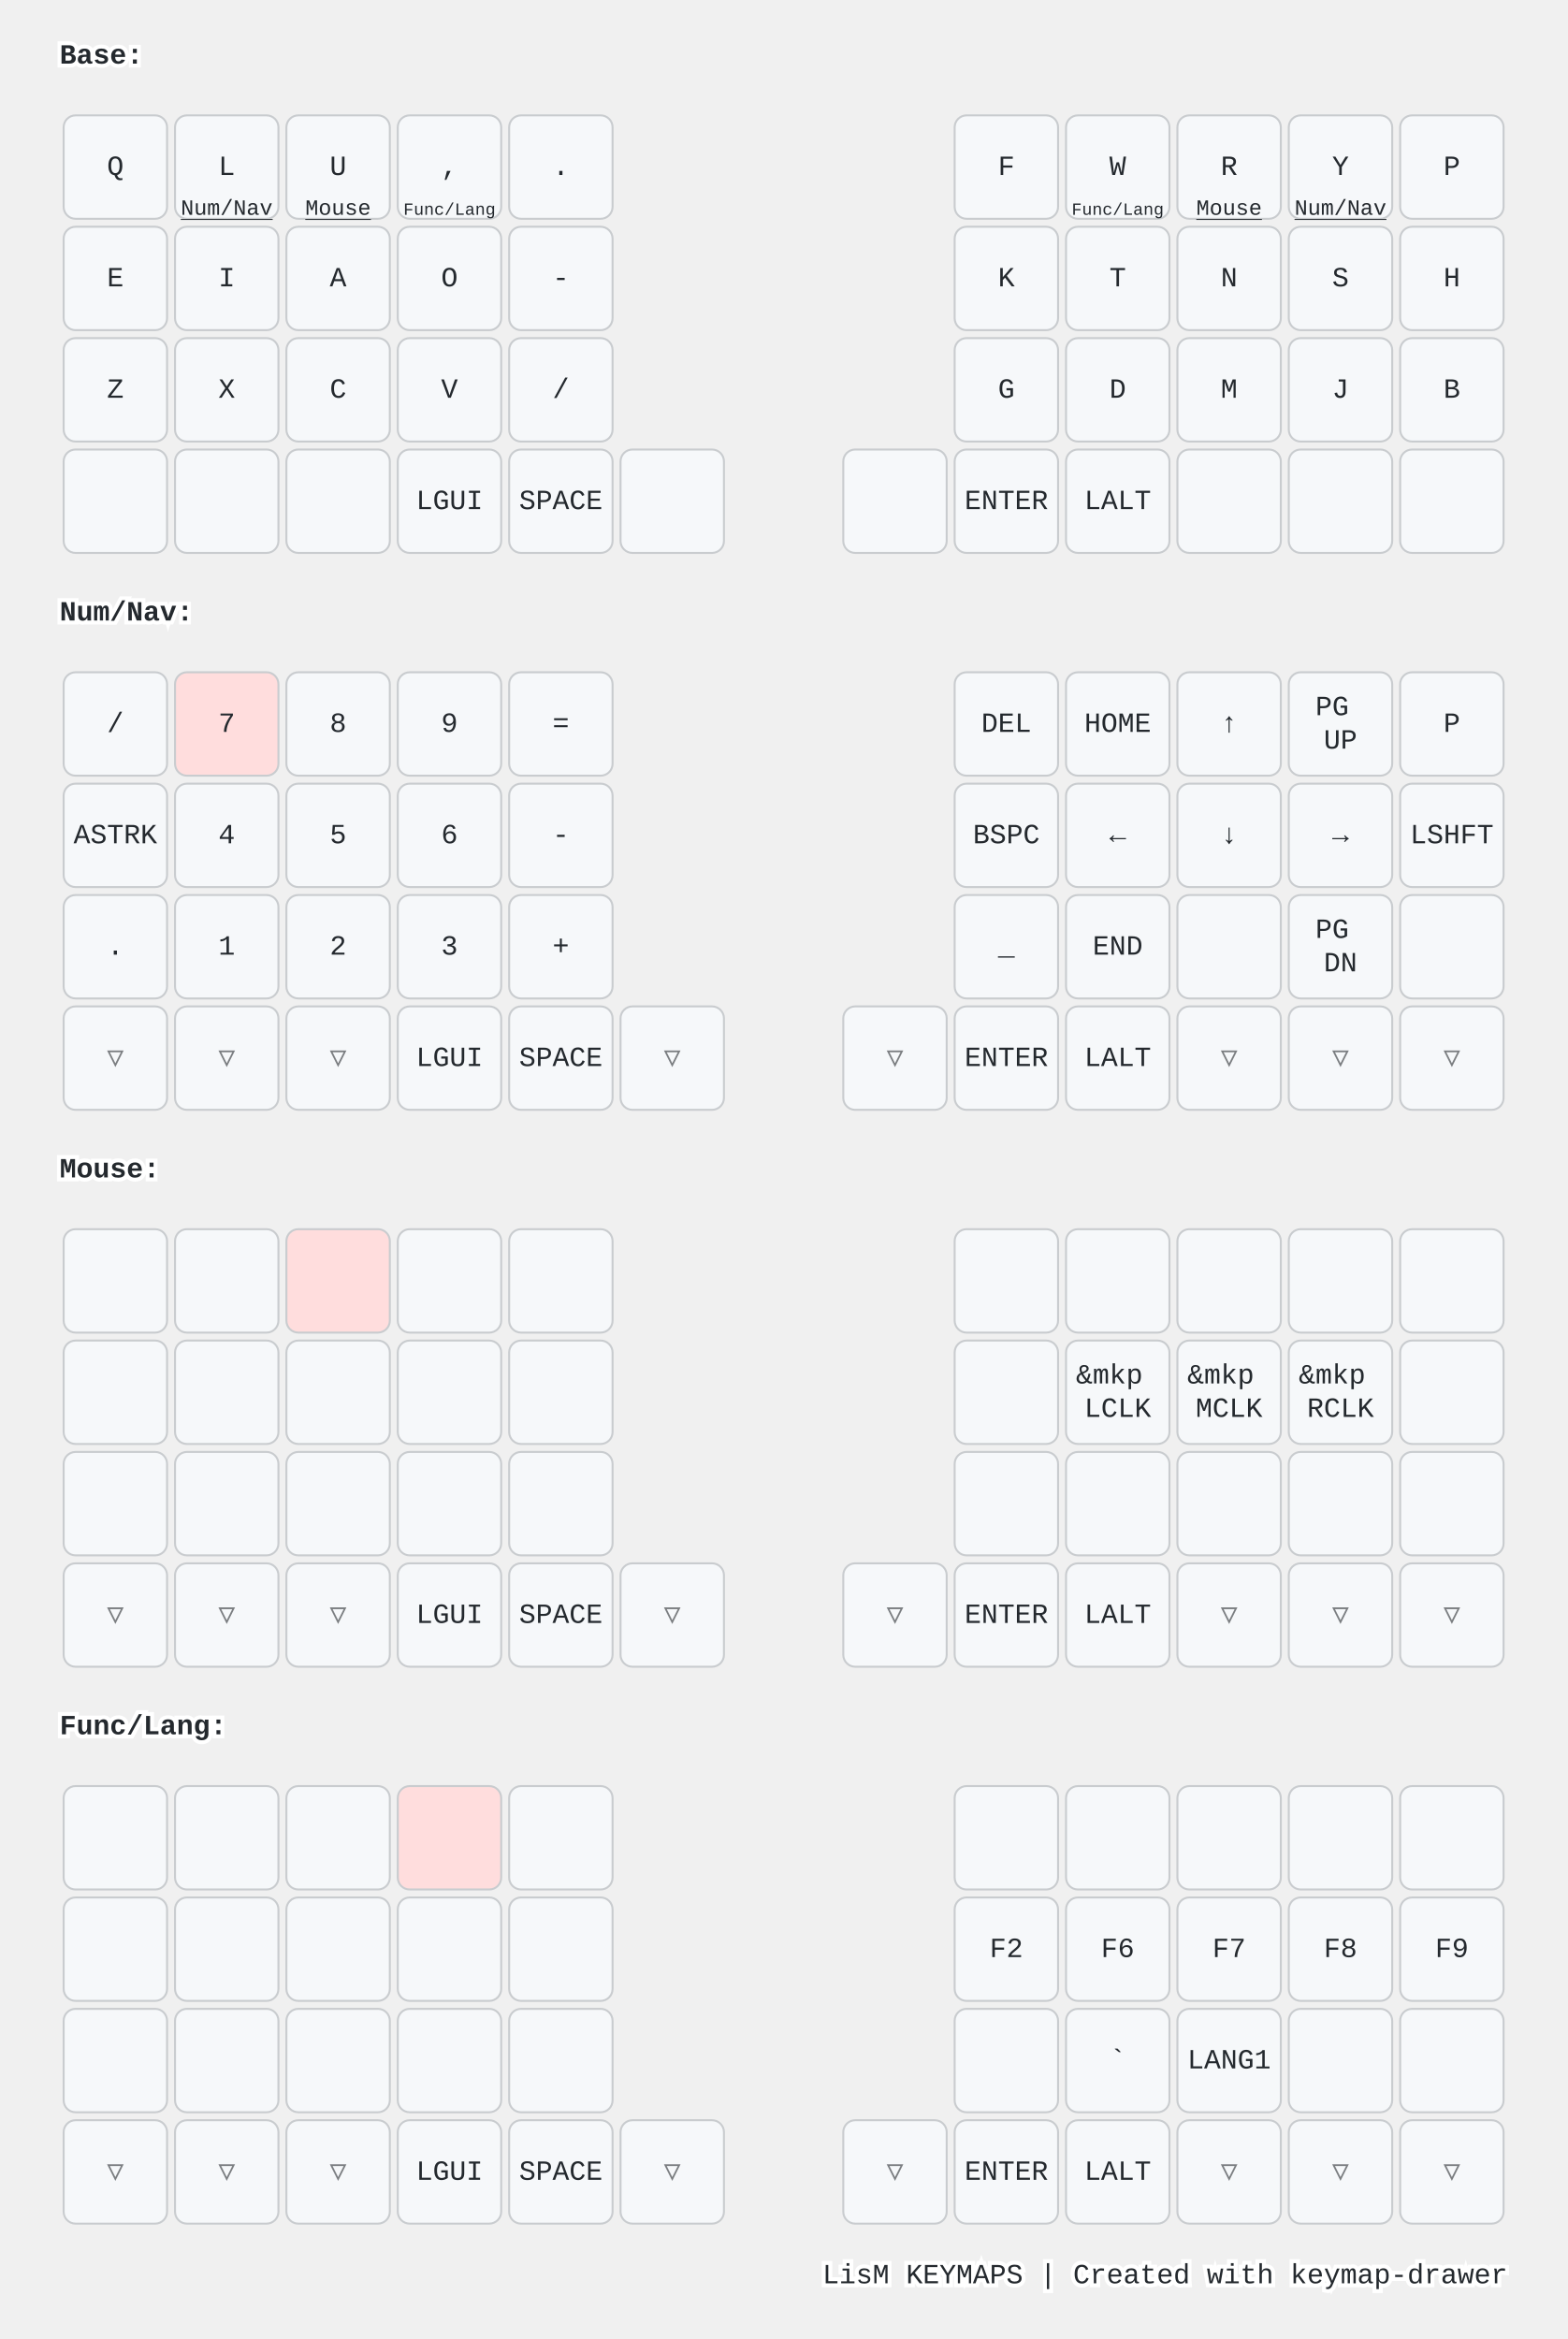
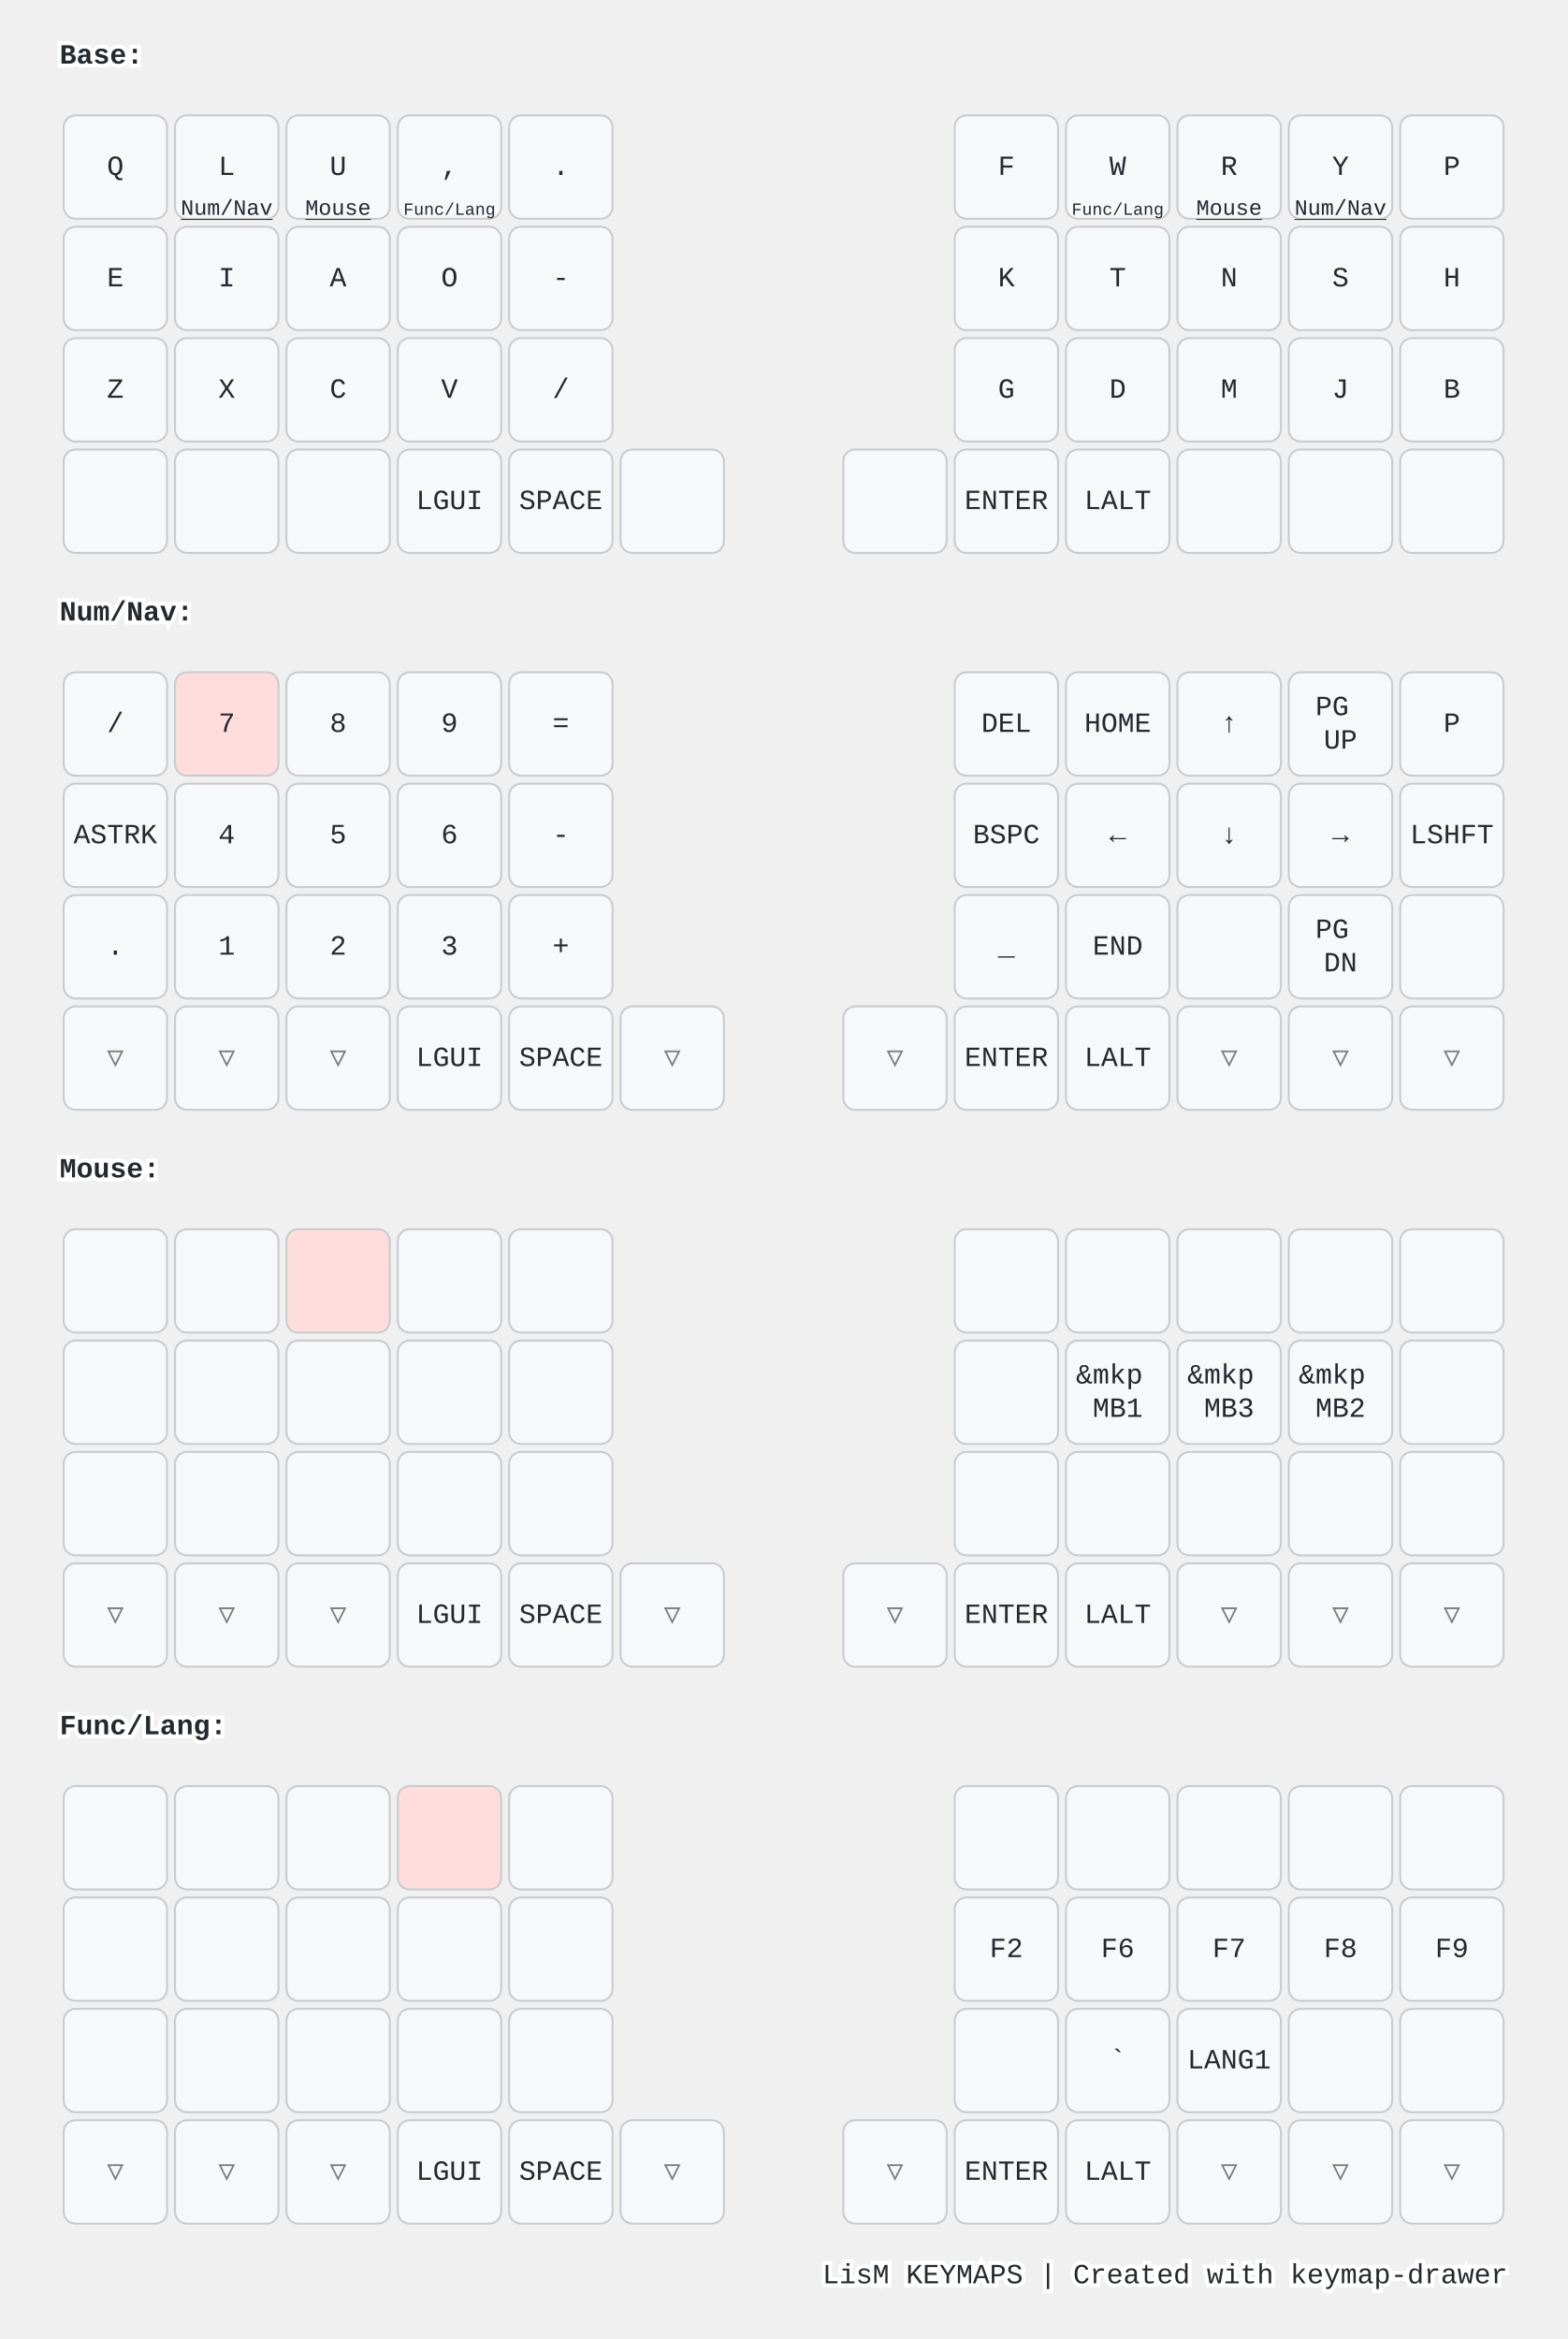
<svg xmlns="http://www.w3.org/2000/svg" width="788" height="1176" viewBox="0 0 788 1176" class="keymap">
  <style>/* inherit to force styles through use tags */
svg path {
    fill: inherit;
}

/* font and background color specifications */
svg.keymap {
    font-family: SFMono-Regular,Consolas,Liberation Mono,Menlo,monospace;
    font-size: 14px;
    font-kerning: normal;
    text-rendering: optimizeLegibility;
    fill: #24292e;
}

/* default key styling */
rect.key {
    fill: #f6f8fa;
}

rect.key, rect.combo {
    stroke: #c9cccf;
    stroke-width: 1;
}

/* default key side styling, only used is draw_key_sides is set */
rect.side {
    filter: brightness(90%);
}

/* color accent for combo boxes */
rect.combo, rect.combo-separate {
    fill: #cdf;
}

/* color accent for held keys */
rect.held, rect.combo.held {
    fill: #fdd;
}

/* color accent for ghost (optional) keys */
rect.ghost, rect.combo.ghost {
    stroke-dasharray: 4, 4;
    stroke-width: 2;
}

text {
    text-anchor: middle;
    dominant-baseline: middle;
}

/* styling for layer labels */
text.label {
    font-weight: bold;
    text-anchor: start;
    stroke: white;
    stroke-width: 4;
    paint-order: stroke;
}

/* styling for optional footer */
text.footer {
    text-anchor: end;
    dominant-baseline: auto;
    stroke: white;
    stroke-width: 4;
    paint-order: stroke;
}

/* styling for combo tap, and key non-tap label text */
text.combo, text.hold, text.shifted, text.left, text.right, text.tl, text.tr, text.bl, text.br {
    font-size: 11px;
}

text.hold, text.bl, text.br {
    text-anchor: middle;
    dominant-baseline: auto;
}

text.shifted, text.tl, text.tr {
    text-anchor: middle;
    dominant-baseline: hanging;
}

text.left, text.tl, text.bl {
    text-anchor: start;
}

text.right, text.tr, text.br {
    text-anchor: end;
}

text.layer-activator {
    text-decoration: underline;
}

/* styling for hold/shifted label text in combo box */
text.combo.hold, text.combo.shifted, text.combo.left, text.combo.right {
    font-size: 8px;
}

/* lighter symbol for transparent keys */
text.trans {
    fill: #7b7e81;
}

/* styling for combo dendrons */
path.combo {
    stroke-width: 1;
    stroke: gray;
    fill: none;
}

/* Start Tabler Icons Cleanup */
/* cannot use height/width with glyphs */
.icon-tabler &gt; path {
    fill: inherit;
    stroke: inherit;
    stroke-width: 2;
}
/* hide tabler's default box */
.icon-tabler &gt; path[stroke="none"][fill="none"] {
    visibility: hidden;
}
/* End Tabler Icons Cleanup */

@media (prefers-color-scheme: dark) {
svg.keymap { fill: #d1d6db; }
rect.key { fill: #3f4750; }
rect.key, rect.combo { stroke: #60666c; }
rect.combo, rect.combo-separate { fill: #1f3d7a; }
rect.held, rect.combo.held { fill: #854747; }
text.label, text.footer { stroke: black; }
text.trans { fill: #7e8184; }
path.combo { stroke: #7f7f7f; }

}</style>
  <g transform="translate(30, 0)" class="layer-Base">
    <text x="0" y="28" class="label" id="Base">Base:</text>
    <g transform="translate(0, 56)">
      <g transform="translate(28, 28)" class="key keypos-0">
        <rect rx="6" ry="6" x="-26" y="-26" width="52" height="52" class="key" />
        <text x="0" y="0" class="key tap">Q</text>
      </g>
      <g transform="translate(84, 28)" class="key keypos-1">
        <rect rx="6" ry="6" x="-26" y="-26" width="52" height="52" class="key" />
        <text x="0" y="0" class="key tap">L</text>
        <a href="#NumNav">
          <text x="0" y="24" class="key hold layer-activator">Num/Nav</text>
        </a>
      </g>
      <g transform="translate(140, 28)" class="key keypos-2">
        <rect rx="6" ry="6" x="-26" y="-26" width="52" height="52" class="key" />
        <text x="0" y="0" class="key tap">U</text>
        <a href="#Mouse">
          <text x="0" y="24" class="key hold layer-activator">Mouse</text>
        </a>
      </g>
      <g transform="translate(196, 28)" class="key keypos-3">
        <rect rx="6" ry="6" x="-26" y="-26" width="52" height="52" class="key" />
        <text x="0" y="0" class="key tap">,</text>
        <a href="#FuncLang">
          <text x="0" y="24" class="key hold layer-activator">
            <tspan style="font-size: 78%">Func/Lang</tspan>
          </text>
        </a>
      </g>
      <g transform="translate(252, 28)" class="key keypos-4">
        <rect rx="6" ry="6" x="-26" y="-26" width="52" height="52" class="key" />
        <text x="0" y="0" class="key tap">.</text>
      </g>
      <g transform="translate(476, 28)" class="key keypos-5">
        <rect rx="6" ry="6" x="-26" y="-26" width="52" height="52" class="key" />
        <text x="0" y="0" class="key tap">F</text>
      </g>
      <g transform="translate(532, 28)" class="key keypos-6">
        <rect rx="6" ry="6" x="-26" y="-26" width="52" height="52" class="key" />
        <text x="0" y="0" class="key tap">W</text>
        <a href="#FuncLang">
          <text x="0" y="24" class="key hold layer-activator">
            <tspan style="font-size: 78%">Func/Lang</tspan>
          </text>
        </a>
      </g>
      <g transform="translate(588, 28)" class="key keypos-7">
        <rect rx="6" ry="6" x="-26" y="-26" width="52" height="52" class="key" />
        <text x="0" y="0" class="key tap">R</text>
        <a href="#Mouse">
          <text x="0" y="24" class="key hold layer-activator">Mouse</text>
        </a>
      </g>
      <g transform="translate(644, 28)" class="key keypos-8">
        <rect rx="6" ry="6" x="-26" y="-26" width="52" height="52" class="key" />
        <text x="0" y="0" class="key tap">Y</text>
        <a href="#NumNav">
          <text x="0" y="24" class="key hold layer-activator">Num/Nav</text>
        </a>
      </g>
      <g transform="translate(700, 28)" class="key keypos-9">
        <rect rx="6" ry="6" x="-26" y="-26" width="52" height="52" class="key" />
        <text x="0" y="0" class="key tap">P</text>
      </g>
      <g transform="translate(28, 84)" class="key keypos-10">
        <rect rx="6" ry="6" x="-26" y="-26" width="52" height="52" class="key" />
        <text x="0" y="0" class="key tap">E</text>
      </g>
      <g transform="translate(84, 84)" class="key keypos-11">
        <rect rx="6" ry="6" x="-26" y="-26" width="52" height="52" class="key" />
        <text x="0" y="0" class="key tap">I</text>
      </g>
      <g transform="translate(140, 84)" class="key keypos-12">
        <rect rx="6" ry="6" x="-26" y="-26" width="52" height="52" class="key" />
        <text x="0" y="0" class="key tap">A</text>
      </g>
      <g transform="translate(196, 84)" class="key keypos-13">
        <rect rx="6" ry="6" x="-26" y="-26" width="52" height="52" class="key" />
        <text x="0" y="0" class="key tap">O</text>
      </g>
      <g transform="translate(252, 84)" class="key keypos-14">
        <rect rx="6" ry="6" x="-26" y="-26" width="52" height="52" class="key" />
        <text x="0" y="0" class="key tap">-</text>
      </g>
      <g transform="translate(476, 84)" class="key keypos-15">
        <rect rx="6" ry="6" x="-26" y="-26" width="52" height="52" class="key" />
        <text x="0" y="0" class="key tap">K</text>
      </g>
      <g transform="translate(532, 84)" class="key keypos-16">
        <rect rx="6" ry="6" x="-26" y="-26" width="52" height="52" class="key" />
        <text x="0" y="0" class="key tap">T</text>
      </g>
      <g transform="translate(588, 84)" class="key keypos-17">
        <rect rx="6" ry="6" x="-26" y="-26" width="52" height="52" class="key" />
        <text x="0" y="0" class="key tap">N</text>
      </g>
      <g transform="translate(644, 84)" class="key keypos-18">
        <rect rx="6" ry="6" x="-26" y="-26" width="52" height="52" class="key" />
        <text x="0" y="0" class="key tap">S</text>
      </g>
      <g transform="translate(700, 84)" class="key keypos-19">
        <rect rx="6" ry="6" x="-26" y="-26" width="52" height="52" class="key" />
        <text x="0" y="0" class="key tap">H</text>
      </g>
      <g transform="translate(28, 140)" class="key keypos-20">
        <rect rx="6" ry="6" x="-26" y="-26" width="52" height="52" class="key" />
        <text x="0" y="0" class="key tap">Z</text>
      </g>
      <g transform="translate(84, 140)" class="key keypos-21">
        <rect rx="6" ry="6" x="-26" y="-26" width="52" height="52" class="key" />
        <text x="0" y="0" class="key tap">X</text>
      </g>
      <g transform="translate(140, 140)" class="key keypos-22">
        <rect rx="6" ry="6" x="-26" y="-26" width="52" height="52" class="key" />
        <text x="0" y="0" class="key tap">C</text>
      </g>
      <g transform="translate(196, 140)" class="key keypos-23">
        <rect rx="6" ry="6" x="-26" y="-26" width="52" height="52" class="key" />
        <text x="0" y="0" class="key tap">V</text>
      </g>
      <g transform="translate(252, 140)" class="key keypos-24">
        <rect rx="6" ry="6" x="-26" y="-26" width="52" height="52" class="key" />
        <text x="0" y="0" class="key tap">/</text>
      </g>
      <g transform="translate(476, 140)" class="key keypos-25">
        <rect rx="6" ry="6" x="-26" y="-26" width="52" height="52" class="key" />
        <text x="0" y="0" class="key tap">G</text>
      </g>
      <g transform="translate(532, 140)" class="key keypos-26">
        <rect rx="6" ry="6" x="-26" y="-26" width="52" height="52" class="key" />
        <text x="0" y="0" class="key tap">D</text>
      </g>
      <g transform="translate(588, 140)" class="key keypos-27">
        <rect rx="6" ry="6" x="-26" y="-26" width="52" height="52" class="key" />
        <text x="0" y="0" class="key tap">M</text>
      </g>
      <g transform="translate(644, 140)" class="key keypos-28">
        <rect rx="6" ry="6" x="-26" y="-26" width="52" height="52" class="key" />
        <text x="0" y="0" class="key tap">J</text>
      </g>
      <g transform="translate(700, 140)" class="key keypos-29">
        <rect rx="6" ry="6" x="-26" y="-26" width="52" height="52" class="key" />
        <text x="0" y="0" class="key tap">B</text>
      </g>
      <g transform="translate(28, 196)" class="key keypos-30">
        <rect rx="6" ry="6" x="-26" y="-26" width="52" height="52" class="key" />
      </g>
      <g transform="translate(84, 196)" class="key keypos-31">
        <rect rx="6" ry="6" x="-26" y="-26" width="52" height="52" class="key" />
      </g>
      <g transform="translate(140, 196)" class="key keypos-32">
        <rect rx="6" ry="6" x="-26" y="-26" width="52" height="52" class="key" />
      </g>
      <g transform="translate(196, 196)" class="key keypos-33">
        <rect rx="6" ry="6" x="-26" y="-26" width="52" height="52" class="key" />
        <text x="0" y="0" class="key tap">LGUI</text>
      </g>
      <g transform="translate(252, 196)" class="key keypos-34">
        <rect rx="6" ry="6" x="-26" y="-26" width="52" height="52" class="key" />
        <text x="0" y="0" class="key tap">SPACE</text>
      </g>
      <g transform="translate(308, 196)" class="key keypos-35">
        <rect rx="6" ry="6" x="-26" y="-26" width="52" height="52" class="key" />
      </g>
      <g transform="translate(420, 196)" class="key keypos-36">
        <rect rx="6" ry="6" x="-26" y="-26" width="52" height="52" class="key" />
      </g>
      <g transform="translate(476, 196)" class="key keypos-37">
        <rect rx="6" ry="6" x="-26" y="-26" width="52" height="52" class="key" />
        <text x="0" y="0" class="key tap">ENTER</text>
      </g>
      <g transform="translate(532, 196)" class="key keypos-38">
        <rect rx="6" ry="6" x="-26" y="-26" width="52" height="52" class="key" />
        <text x="0" y="0" class="key tap">LALT</text>
      </g>
      <g transform="translate(588, 196)" class="key keypos-39">
        <rect rx="6" ry="6" x="-26" y="-26" width="52" height="52" class="key" />
      </g>
      <g transform="translate(644, 196)" class="key keypos-40">
        <rect rx="6" ry="6" x="-26" y="-26" width="52" height="52" class="key" />
      </g>
      <g transform="translate(700, 196)" class="key keypos-41">
        <rect rx="6" ry="6" x="-26" y="-26" width="52" height="52" class="key" />
      </g>
    </g>
  </g>
  <g transform="translate(30, 280)" class="layer-Num/Nav">
    <text x="0" y="28" class="label" id="NumNav">Num/Nav:</text>
    <g transform="translate(0, 56)">
      <g transform="translate(28, 28)" class="key keypos-0">
        <rect rx="6" ry="6" x="-26" y="-26" width="52" height="52" class="key" />
        <text x="0" y="0" class="key tap">/</text>
      </g>
      <g transform="translate(84, 28)" class="key held keypos-1">
        <rect rx="6" ry="6" x="-26" y="-26" width="52" height="52" class="key held" />
        <text x="0" y="0" class="key held tap">7</text>
      </g>
      <g transform="translate(140, 28)" class="key keypos-2">
        <rect rx="6" ry="6" x="-26" y="-26" width="52" height="52" class="key" />
        <text x="0" y="0" class="key tap">8</text>
      </g>
      <g transform="translate(196, 28)" class="key keypos-3">
        <rect rx="6" ry="6" x="-26" y="-26" width="52" height="52" class="key" />
        <text x="0" y="0" class="key tap">9</text>
      </g>
      <g transform="translate(252, 28)" class="key keypos-4">
        <rect rx="6" ry="6" x="-26" y="-26" width="52" height="52" class="key" />
        <text x="0" y="0" class="key tap">=</text>
      </g>
      <g transform="translate(476, 28)" class="key keypos-5">
        <rect rx="6" ry="6" x="-26" y="-26" width="52" height="52" class="key" />
        <text x="0" y="0" class="key tap">DEL</text>
      </g>
      <g transform="translate(532, 28)" class="key keypos-6">
        <rect rx="6" ry="6" x="-26" y="-26" width="52" height="52" class="key" />
        <text x="0" y="0" class="key tap">HOME</text>
      </g>
      <g transform="translate(588, 28)" class="key keypos-7">
        <rect rx="6" ry="6" x="-26" y="-26" width="52" height="52" class="key" />
        <text x="0" y="0" class="key tap">↑</text>
      </g>
      <g transform="translate(644, 28)" class="key keypos-8">
        <rect rx="6" ry="6" x="-26" y="-26" width="52" height="52" class="key" />
        <text x="0" y="0" class="key tap">
          <tspan x="0" dy="-0.6em">PG</tspan>
          <tspan x="0" dy="1.2em">UP</tspan>
        </text>
      </g>
      <g transform="translate(700, 28)" class="key keypos-9">
        <rect rx="6" ry="6" x="-26" y="-26" width="52" height="52" class="key" />
        <text x="0" y="0" class="key tap">P</text>
      </g>
      <g transform="translate(28, 84)" class="key keypos-10">
        <rect rx="6" ry="6" x="-26" y="-26" width="52" height="52" class="key" />
        <text x="0" y="0" class="key tap">ASTRK</text>
      </g>
      <g transform="translate(84, 84)" class="key keypos-11">
        <rect rx="6" ry="6" x="-26" y="-26" width="52" height="52" class="key" />
        <text x="0" y="0" class="key tap">4</text>
      </g>
      <g transform="translate(140, 84)" class="key keypos-12">
        <rect rx="6" ry="6" x="-26" y="-26" width="52" height="52" class="key" />
        <text x="0" y="0" class="key tap">5</text>
      </g>
      <g transform="translate(196, 84)" class="key keypos-13">
        <rect rx="6" ry="6" x="-26" y="-26" width="52" height="52" class="key" />
        <text x="0" y="0" class="key tap">6</text>
      </g>
      <g transform="translate(252, 84)" class="key keypos-14">
        <rect rx="6" ry="6" x="-26" y="-26" width="52" height="52" class="key" />
        <text x="0" y="0" class="key tap">-</text>
      </g>
      <g transform="translate(476, 84)" class="key keypos-15">
        <rect rx="6" ry="6" x="-26" y="-26" width="52" height="52" class="key" />
        <text x="0" y="0" class="key tap">BSPC</text>
      </g>
      <g transform="translate(532, 84)" class="key keypos-16">
        <rect rx="6" ry="6" x="-26" y="-26" width="52" height="52" class="key" />
        <text x="0" y="0" class="key tap">←</text>
      </g>
      <g transform="translate(588, 84)" class="key keypos-17">
        <rect rx="6" ry="6" x="-26" y="-26" width="52" height="52" class="key" />
        <text x="0" y="0" class="key tap">↓</text>
      </g>
      <g transform="translate(644, 84)" class="key keypos-18">
        <rect rx="6" ry="6" x="-26" y="-26" width="52" height="52" class="key" />
        <text x="0" y="0" class="key tap">→</text>
      </g>
      <g transform="translate(700, 84)" class="key keypos-19">
        <rect rx="6" ry="6" x="-26" y="-26" width="52" height="52" class="key" />
        <text x="0" y="0" class="key tap">LSHFT</text>
      </g>
      <g transform="translate(28, 140)" class="key keypos-20">
        <rect rx="6" ry="6" x="-26" y="-26" width="52" height="52" class="key" />
        <text x="0" y="0" class="key tap">.</text>
      </g>
      <g transform="translate(84, 140)" class="key keypos-21">
        <rect rx="6" ry="6" x="-26" y="-26" width="52" height="52" class="key" />
        <text x="0" y="0" class="key tap">1</text>
      </g>
      <g transform="translate(140, 140)" class="key keypos-22">
        <rect rx="6" ry="6" x="-26" y="-26" width="52" height="52" class="key" />
        <text x="0" y="0" class="key tap">2</text>
      </g>
      <g transform="translate(196, 140)" class="key keypos-23">
        <rect rx="6" ry="6" x="-26" y="-26" width="52" height="52" class="key" />
        <text x="0" y="0" class="key tap">3</text>
      </g>
      <g transform="translate(252, 140)" class="key keypos-24">
        <rect rx="6" ry="6" x="-26" y="-26" width="52" height="52" class="key" />
        <text x="0" y="0" class="key tap">+</text>
      </g>
      <g transform="translate(476, 140)" class="key keypos-25">
        <rect rx="6" ry="6" x="-26" y="-26" width="52" height="52" class="key" />
        <text x="0" y="0" class="key tap">_</text>
      </g>
      <g transform="translate(532, 140)" class="key keypos-26">
        <rect rx="6" ry="6" x="-26" y="-26" width="52" height="52" class="key" />
        <text x="0" y="0" class="key tap">END</text>
      </g>
      <g transform="translate(588, 140)" class="key keypos-27">
        <rect rx="6" ry="6" x="-26" y="-26" width="52" height="52" class="key" />
      </g>
      <g transform="translate(644, 140)" class="key keypos-28">
        <rect rx="6" ry="6" x="-26" y="-26" width="52" height="52" class="key" />
        <text x="0" y="0" class="key tap">
          <tspan x="0" dy="-0.6em">PG</tspan>
          <tspan x="0" dy="1.2em">DN</tspan>
        </text>
      </g>
      <g transform="translate(700, 140)" class="key keypos-29">
        <rect rx="6" ry="6" x="-26" y="-26" width="52" height="52" class="key" />
      </g>
      <g transform="translate(28, 196)" class="key trans keypos-30">
        <rect rx="6" ry="6" x="-26" y="-26" width="52" height="52" class="key trans" />
        <text x="0" y="0" class="key trans tap">▽</text>
      </g>
      <g transform="translate(84, 196)" class="key trans keypos-31">
        <rect rx="6" ry="6" x="-26" y="-26" width="52" height="52" class="key trans" />
        <text x="0" y="0" class="key trans tap">▽</text>
      </g>
      <g transform="translate(140, 196)" class="key trans keypos-32">
        <rect rx="6" ry="6" x="-26" y="-26" width="52" height="52" class="key trans" />
        <text x="0" y="0" class="key trans tap">▽</text>
      </g>
      <g transform="translate(196, 196)" class="key keypos-33">
        <rect rx="6" ry="6" x="-26" y="-26" width="52" height="52" class="key" />
        <text x="0" y="0" class="key tap">LGUI</text>
      </g>
      <g transform="translate(252, 196)" class="key keypos-34">
        <rect rx="6" ry="6" x="-26" y="-26" width="52" height="52" class="key" />
        <text x="0" y="0" class="key tap">SPACE</text>
      </g>
      <g transform="translate(308, 196)" class="key trans keypos-35">
        <rect rx="6" ry="6" x="-26" y="-26" width="52" height="52" class="key trans" />
        <text x="0" y="0" class="key trans tap">▽</text>
      </g>
      <g transform="translate(420, 196)" class="key trans keypos-36">
        <rect rx="6" ry="6" x="-26" y="-26" width="52" height="52" class="key trans" />
        <text x="0" y="0" class="key trans tap">▽</text>
      </g>
      <g transform="translate(476, 196)" class="key keypos-37">
        <rect rx="6" ry="6" x="-26" y="-26" width="52" height="52" class="key" />
        <text x="0" y="0" class="key tap">ENTER</text>
      </g>
      <g transform="translate(532, 196)" class="key keypos-38">
        <rect rx="6" ry="6" x="-26" y="-26" width="52" height="52" class="key" />
        <text x="0" y="0" class="key tap">LALT</text>
      </g>
      <g transform="translate(588, 196)" class="key trans keypos-39">
        <rect rx="6" ry="6" x="-26" y="-26" width="52" height="52" class="key trans" />
        <text x="0" y="0" class="key trans tap">▽</text>
      </g>
      <g transform="translate(644, 196)" class="key trans keypos-40">
        <rect rx="6" ry="6" x="-26" y="-26" width="52" height="52" class="key trans" />
        <text x="0" y="0" class="key trans tap">▽</text>
      </g>
      <g transform="translate(700, 196)" class="key trans keypos-41">
        <rect rx="6" ry="6" x="-26" y="-26" width="52" height="52" class="key trans" />
        <text x="0" y="0" class="key trans tap">▽</text>
      </g>
    </g>
  </g>
  <g transform="translate(30, 560)" class="layer-Mouse">
    <text x="0" y="28" class="label" id="Mouse">Mouse:</text>
    <g transform="translate(0, 56)">
      <g transform="translate(28, 28)" class="key keypos-0">
        <rect rx="6" ry="6" x="-26" y="-26" width="52" height="52" class="key" />
      </g>
      <g transform="translate(84, 28)" class="key keypos-1">
        <rect rx="6" ry="6" x="-26" y="-26" width="52" height="52" class="key" />
      </g>
      <g transform="translate(140, 28)" class="key held keypos-2">
        <rect rx="6" ry="6" x="-26" y="-26" width="52" height="52" class="key held" />
      </g>
      <g transform="translate(196, 28)" class="key keypos-3">
        <rect rx="6" ry="6" x="-26" y="-26" width="52" height="52" class="key" />
      </g>
      <g transform="translate(252, 28)" class="key keypos-4">
        <rect rx="6" ry="6" x="-26" y="-26" width="52" height="52" class="key" />
      </g>
      <g transform="translate(476, 28)" class="key keypos-5">
        <rect rx="6" ry="6" x="-26" y="-26" width="52" height="52" class="key" />
      </g>
      <g transform="translate(532, 28)" class="key keypos-6">
        <rect rx="6" ry="6" x="-26" y="-26" width="52" height="52" class="key" />
      </g>
      <g transform="translate(588, 28)" class="key keypos-7">
        <rect rx="6" ry="6" x="-26" y="-26" width="52" height="52" class="key" />
      </g>
      <g transform="translate(644, 28)" class="key keypos-8">
        <rect rx="6" ry="6" x="-26" y="-26" width="52" height="52" class="key" />
      </g>
      <g transform="translate(700, 28)" class="key keypos-9">
        <rect rx="6" ry="6" x="-26" y="-26" width="52" height="52" class="key" />
      </g>
      <g transform="translate(28, 84)" class="key keypos-10">
        <rect rx="6" ry="6" x="-26" y="-26" width="52" height="52" class="key" />
      </g>
      <g transform="translate(84, 84)" class="key keypos-11">
        <rect rx="6" ry="6" x="-26" y="-26" width="52" height="52" class="key" />
      </g>
      <g transform="translate(140, 84)" class="key keypos-12">
        <rect rx="6" ry="6" x="-26" y="-26" width="52" height="52" class="key" />
      </g>
      <g transform="translate(196, 84)" class="key keypos-13">
        <rect rx="6" ry="6" x="-26" y="-26" width="52" height="52" class="key" />
      </g>
      <g transform="translate(252, 84)" class="key keypos-14">
        <rect rx="6" ry="6" x="-26" y="-26" width="52" height="52" class="key" />
      </g>
      <g transform="translate(476, 84)" class="key keypos-15">
        <rect rx="6" ry="6" x="-26" y="-26" width="52" height="52" class="key" />
      </g>
      <g transform="translate(532, 84)" class="key keypos-16">
        <rect rx="6" ry="6" x="-26" y="-26" width="52" height="52" class="key" />
        <text x="0" y="0" class="key tap">
          <tspan x="0" dy="-0.6em">&amp;mkp</tspan>
-           <tspan x="0" dy="1.2em">LCLK</tspan>
+           <tspan x="0" dy="1.2em">MB1</tspan>
        </text>
      </g>
      <g transform="translate(588, 84)" class="key keypos-17">
        <rect rx="6" ry="6" x="-26" y="-26" width="52" height="52" class="key" />
        <text x="0" y="0" class="key tap">
          <tspan x="0" dy="-0.6em">&amp;mkp</tspan>
-           <tspan x="0" dy="1.2em">MCLK</tspan>
+           <tspan x="0" dy="1.2em">MB3</tspan>
        </text>
      </g>
      <g transform="translate(644, 84)" class="key keypos-18">
        <rect rx="6" ry="6" x="-26" y="-26" width="52" height="52" class="key" />
        <text x="0" y="0" class="key tap">
          <tspan x="0" dy="-0.6em">&amp;mkp</tspan>
-           <tspan x="0" dy="1.2em">RCLK</tspan>
+           <tspan x="0" dy="1.2em">MB2</tspan>
        </text>
      </g>
      <g transform="translate(700, 84)" class="key keypos-19">
        <rect rx="6" ry="6" x="-26" y="-26" width="52" height="52" class="key" />
      </g>
      <g transform="translate(28, 140)" class="key keypos-20">
        <rect rx="6" ry="6" x="-26" y="-26" width="52" height="52" class="key" />
      </g>
      <g transform="translate(84, 140)" class="key keypos-21">
        <rect rx="6" ry="6" x="-26" y="-26" width="52" height="52" class="key" />
      </g>
      <g transform="translate(140, 140)" class="key keypos-22">
        <rect rx="6" ry="6" x="-26" y="-26" width="52" height="52" class="key" />
      </g>
      <g transform="translate(196, 140)" class="key keypos-23">
        <rect rx="6" ry="6" x="-26" y="-26" width="52" height="52" class="key" />
      </g>
      <g transform="translate(252, 140)" class="key keypos-24">
        <rect rx="6" ry="6" x="-26" y="-26" width="52" height="52" class="key" />
      </g>
      <g transform="translate(476, 140)" class="key keypos-25">
        <rect rx="6" ry="6" x="-26" y="-26" width="52" height="52" class="key" />
      </g>
      <g transform="translate(532, 140)" class="key keypos-26">
        <rect rx="6" ry="6" x="-26" y="-26" width="52" height="52" class="key" />
      </g>
      <g transform="translate(588, 140)" class="key keypos-27">
        <rect rx="6" ry="6" x="-26" y="-26" width="52" height="52" class="key" />
      </g>
      <g transform="translate(644, 140)" class="key keypos-28">
        <rect rx="6" ry="6" x="-26" y="-26" width="52" height="52" class="key" />
      </g>
      <g transform="translate(700, 140)" class="key keypos-29">
        <rect rx="6" ry="6" x="-26" y="-26" width="52" height="52" class="key" />
      </g>
      <g transform="translate(28, 196)" class="key trans keypos-30">
        <rect rx="6" ry="6" x="-26" y="-26" width="52" height="52" class="key trans" />
        <text x="0" y="0" class="key trans tap">▽</text>
      </g>
      <g transform="translate(84, 196)" class="key trans keypos-31">
        <rect rx="6" ry="6" x="-26" y="-26" width="52" height="52" class="key trans" />
        <text x="0" y="0" class="key trans tap">▽</text>
      </g>
      <g transform="translate(140, 196)" class="key trans keypos-32">
        <rect rx="6" ry="6" x="-26" y="-26" width="52" height="52" class="key trans" />
        <text x="0" y="0" class="key trans tap">▽</text>
      </g>
      <g transform="translate(196, 196)" class="key keypos-33">
        <rect rx="6" ry="6" x="-26" y="-26" width="52" height="52" class="key" />
        <text x="0" y="0" class="key tap">LGUI</text>
      </g>
      <g transform="translate(252, 196)" class="key keypos-34">
        <rect rx="6" ry="6" x="-26" y="-26" width="52" height="52" class="key" />
        <text x="0" y="0" class="key tap">SPACE</text>
      </g>
      <g transform="translate(308, 196)" class="key trans keypos-35">
        <rect rx="6" ry="6" x="-26" y="-26" width="52" height="52" class="key trans" />
        <text x="0" y="0" class="key trans tap">▽</text>
      </g>
      <g transform="translate(420, 196)" class="key trans keypos-36">
        <rect rx="6" ry="6" x="-26" y="-26" width="52" height="52" class="key trans" />
        <text x="0" y="0" class="key trans tap">▽</text>
      </g>
      <g transform="translate(476, 196)" class="key keypos-37">
        <rect rx="6" ry="6" x="-26" y="-26" width="52" height="52" class="key" />
        <text x="0" y="0" class="key tap">ENTER</text>
      </g>
      <g transform="translate(532, 196)" class="key keypos-38">
        <rect rx="6" ry="6" x="-26" y="-26" width="52" height="52" class="key" />
        <text x="0" y="0" class="key tap">LALT</text>
      </g>
      <g transform="translate(588, 196)" class="key trans keypos-39">
        <rect rx="6" ry="6" x="-26" y="-26" width="52" height="52" class="key trans" />
        <text x="0" y="0" class="key trans tap">▽</text>
      </g>
      <g transform="translate(644, 196)" class="key trans keypos-40">
        <rect rx="6" ry="6" x="-26" y="-26" width="52" height="52" class="key trans" />
        <text x="0" y="0" class="key trans tap">▽</text>
      </g>
      <g transform="translate(700, 196)" class="key trans keypos-41">
        <rect rx="6" ry="6" x="-26" y="-26" width="52" height="52" class="key trans" />
        <text x="0" y="0" class="key trans tap">▽</text>
      </g>
    </g>
  </g>
  <g transform="translate(30, 840)" class="layer-Func/Lang">
    <text x="0" y="28" class="label" id="FuncLang">Func/Lang:</text>
    <g transform="translate(0, 56)">
      <g transform="translate(28, 28)" class="key keypos-0">
        <rect rx="6" ry="6" x="-26" y="-26" width="52" height="52" class="key" />
      </g>
      <g transform="translate(84, 28)" class="key keypos-1">
        <rect rx="6" ry="6" x="-26" y="-26" width="52" height="52" class="key" />
      </g>
      <g transform="translate(140, 28)" class="key keypos-2">
        <rect rx="6" ry="6" x="-26" y="-26" width="52" height="52" class="key" />
      </g>
      <g transform="translate(196, 28)" class="key held keypos-3">
        <rect rx="6" ry="6" x="-26" y="-26" width="52" height="52" class="key held" />
      </g>
      <g transform="translate(252, 28)" class="key keypos-4">
        <rect rx="6" ry="6" x="-26" y="-26" width="52" height="52" class="key" />
      </g>
      <g transform="translate(476, 28)" class="key keypos-5">
        <rect rx="6" ry="6" x="-26" y="-26" width="52" height="52" class="key" />
      </g>
      <g transform="translate(532, 28)" class="key keypos-6">
        <rect rx="6" ry="6" x="-26" y="-26" width="52" height="52" class="key" />
      </g>
      <g transform="translate(588, 28)" class="key keypos-7">
        <rect rx="6" ry="6" x="-26" y="-26" width="52" height="52" class="key" />
      </g>
      <g transform="translate(644, 28)" class="key keypos-8">
        <rect rx="6" ry="6" x="-26" y="-26" width="52" height="52" class="key" />
      </g>
      <g transform="translate(700, 28)" class="key keypos-9">
        <rect rx="6" ry="6" x="-26" y="-26" width="52" height="52" class="key" />
      </g>
      <g transform="translate(28, 84)" class="key keypos-10">
        <rect rx="6" ry="6" x="-26" y="-26" width="52" height="52" class="key" />
      </g>
      <g transform="translate(84, 84)" class="key keypos-11">
        <rect rx="6" ry="6" x="-26" y="-26" width="52" height="52" class="key" />
      </g>
      <g transform="translate(140, 84)" class="key keypos-12">
        <rect rx="6" ry="6" x="-26" y="-26" width="52" height="52" class="key" />
      </g>
      <g transform="translate(196, 84)" class="key keypos-13">
        <rect rx="6" ry="6" x="-26" y="-26" width="52" height="52" class="key" />
      </g>
      <g transform="translate(252, 84)" class="key keypos-14">
        <rect rx="6" ry="6" x="-26" y="-26" width="52" height="52" class="key" />
      </g>
      <g transform="translate(476, 84)" class="key keypos-15">
        <rect rx="6" ry="6" x="-26" y="-26" width="52" height="52" class="key" />
        <text x="0" y="0" class="key tap">F2</text>
      </g>
      <g transform="translate(532, 84)" class="key keypos-16">
        <rect rx="6" ry="6" x="-26" y="-26" width="52" height="52" class="key" />
        <text x="0" y="0" class="key tap">F6</text>
      </g>
      <g transform="translate(588, 84)" class="key keypos-17">
        <rect rx="6" ry="6" x="-26" y="-26" width="52" height="52" class="key" />
        <text x="0" y="0" class="key tap">F7</text>
      </g>
      <g transform="translate(644, 84)" class="key keypos-18">
        <rect rx="6" ry="6" x="-26" y="-26" width="52" height="52" class="key" />
        <text x="0" y="0" class="key tap">F8</text>
      </g>
      <g transform="translate(700, 84)" class="key keypos-19">
        <rect rx="6" ry="6" x="-26" y="-26" width="52" height="52" class="key" />
        <text x="0" y="0" class="key tap">F9</text>
      </g>
      <g transform="translate(28, 140)" class="key keypos-20">
        <rect rx="6" ry="6" x="-26" y="-26" width="52" height="52" class="key" />
      </g>
      <g transform="translate(84, 140)" class="key keypos-21">
        <rect rx="6" ry="6" x="-26" y="-26" width="52" height="52" class="key" />
      </g>
      <g transform="translate(140, 140)" class="key keypos-22">
        <rect rx="6" ry="6" x="-26" y="-26" width="52" height="52" class="key" />
      </g>
      <g transform="translate(196, 140)" class="key keypos-23">
        <rect rx="6" ry="6" x="-26" y="-26" width="52" height="52" class="key" />
      </g>
      <g transform="translate(252, 140)" class="key keypos-24">
        <rect rx="6" ry="6" x="-26" y="-26" width="52" height="52" class="key" />
      </g>
      <g transform="translate(476, 140)" class="key keypos-25">
        <rect rx="6" ry="6" x="-26" y="-26" width="52" height="52" class="key" />
      </g>
      <g transform="translate(532, 140)" class="key keypos-26">
        <rect rx="6" ry="6" x="-26" y="-26" width="52" height="52" class="key" />
        <text x="0" y="0" class="key tap">`</text>
      </g>
      <g transform="translate(588, 140)" class="key keypos-27">
        <rect rx="6" ry="6" x="-26" y="-26" width="52" height="52" class="key" />
        <text x="0" y="0" class="key tap">LANG1</text>
      </g>
      <g transform="translate(644, 140)" class="key keypos-28">
        <rect rx="6" ry="6" x="-26" y="-26" width="52" height="52" class="key" />
      </g>
      <g transform="translate(700, 140)" class="key keypos-29">
        <rect rx="6" ry="6" x="-26" y="-26" width="52" height="52" class="key" />
      </g>
      <g transform="translate(28, 196)" class="key trans keypos-30">
        <rect rx="6" ry="6" x="-26" y="-26" width="52" height="52" class="key trans" />
        <text x="0" y="0" class="key trans tap">▽</text>
      </g>
      <g transform="translate(84, 196)" class="key trans keypos-31">
        <rect rx="6" ry="6" x="-26" y="-26" width="52" height="52" class="key trans" />
        <text x="0" y="0" class="key trans tap">▽</text>
      </g>
      <g transform="translate(140, 196)" class="key trans keypos-32">
        <rect rx="6" ry="6" x="-26" y="-26" width="52" height="52" class="key trans" />
        <text x="0" y="0" class="key trans tap">▽</text>
      </g>
      <g transform="translate(196, 196)" class="key keypos-33">
        <rect rx="6" ry="6" x="-26" y="-26" width="52" height="52" class="key" />
        <text x="0" y="0" class="key tap">LGUI</text>
      </g>
      <g transform="translate(252, 196)" class="key keypos-34">
        <rect rx="6" ry="6" x="-26" y="-26" width="52" height="52" class="key" />
        <text x="0" y="0" class="key tap">SPACE</text>
      </g>
      <g transform="translate(308, 196)" class="key trans keypos-35">
        <rect rx="6" ry="6" x="-26" y="-26" width="52" height="52" class="key trans" />
        <text x="0" y="0" class="key trans tap">▽</text>
      </g>
      <g transform="translate(420, 196)" class="key trans keypos-36">
        <rect rx="6" ry="6" x="-26" y="-26" width="52" height="52" class="key trans" />
        <text x="0" y="0" class="key trans tap">▽</text>
      </g>
      <g transform="translate(476, 196)" class="key keypos-37">
        <rect rx="6" ry="6" x="-26" y="-26" width="52" height="52" class="key" />
        <text x="0" y="0" class="key tap">ENTER</text>
      </g>
      <g transform="translate(532, 196)" class="key keypos-38">
        <rect rx="6" ry="6" x="-26" y="-26" width="52" height="52" class="key" />
        <text x="0" y="0" class="key tap">LALT</text>
      </g>
      <g transform="translate(588, 196)" class="key trans keypos-39">
        <rect rx="6" ry="6" x="-26" y="-26" width="52" height="52" class="key trans" />
        <text x="0" y="0" class="key trans tap">▽</text>
      </g>
      <g transform="translate(644, 196)" class="key trans keypos-40">
        <rect rx="6" ry="6" x="-26" y="-26" width="52" height="52" class="key trans" />
        <text x="0" y="0" class="key trans tap">▽</text>
      </g>
      <g transform="translate(700, 196)" class="key trans keypos-41">
        <rect rx="6" ry="6" x="-26" y="-26" width="52" height="52" class="key trans" />
        <text x="0" y="0" class="key trans tap">▽</text>
      </g>
    </g>
  </g>
  <text x="758.0" y="1148.0" class="footer">LisM KEYMAPS | Created with keymap-drawer</text>
</svg>
